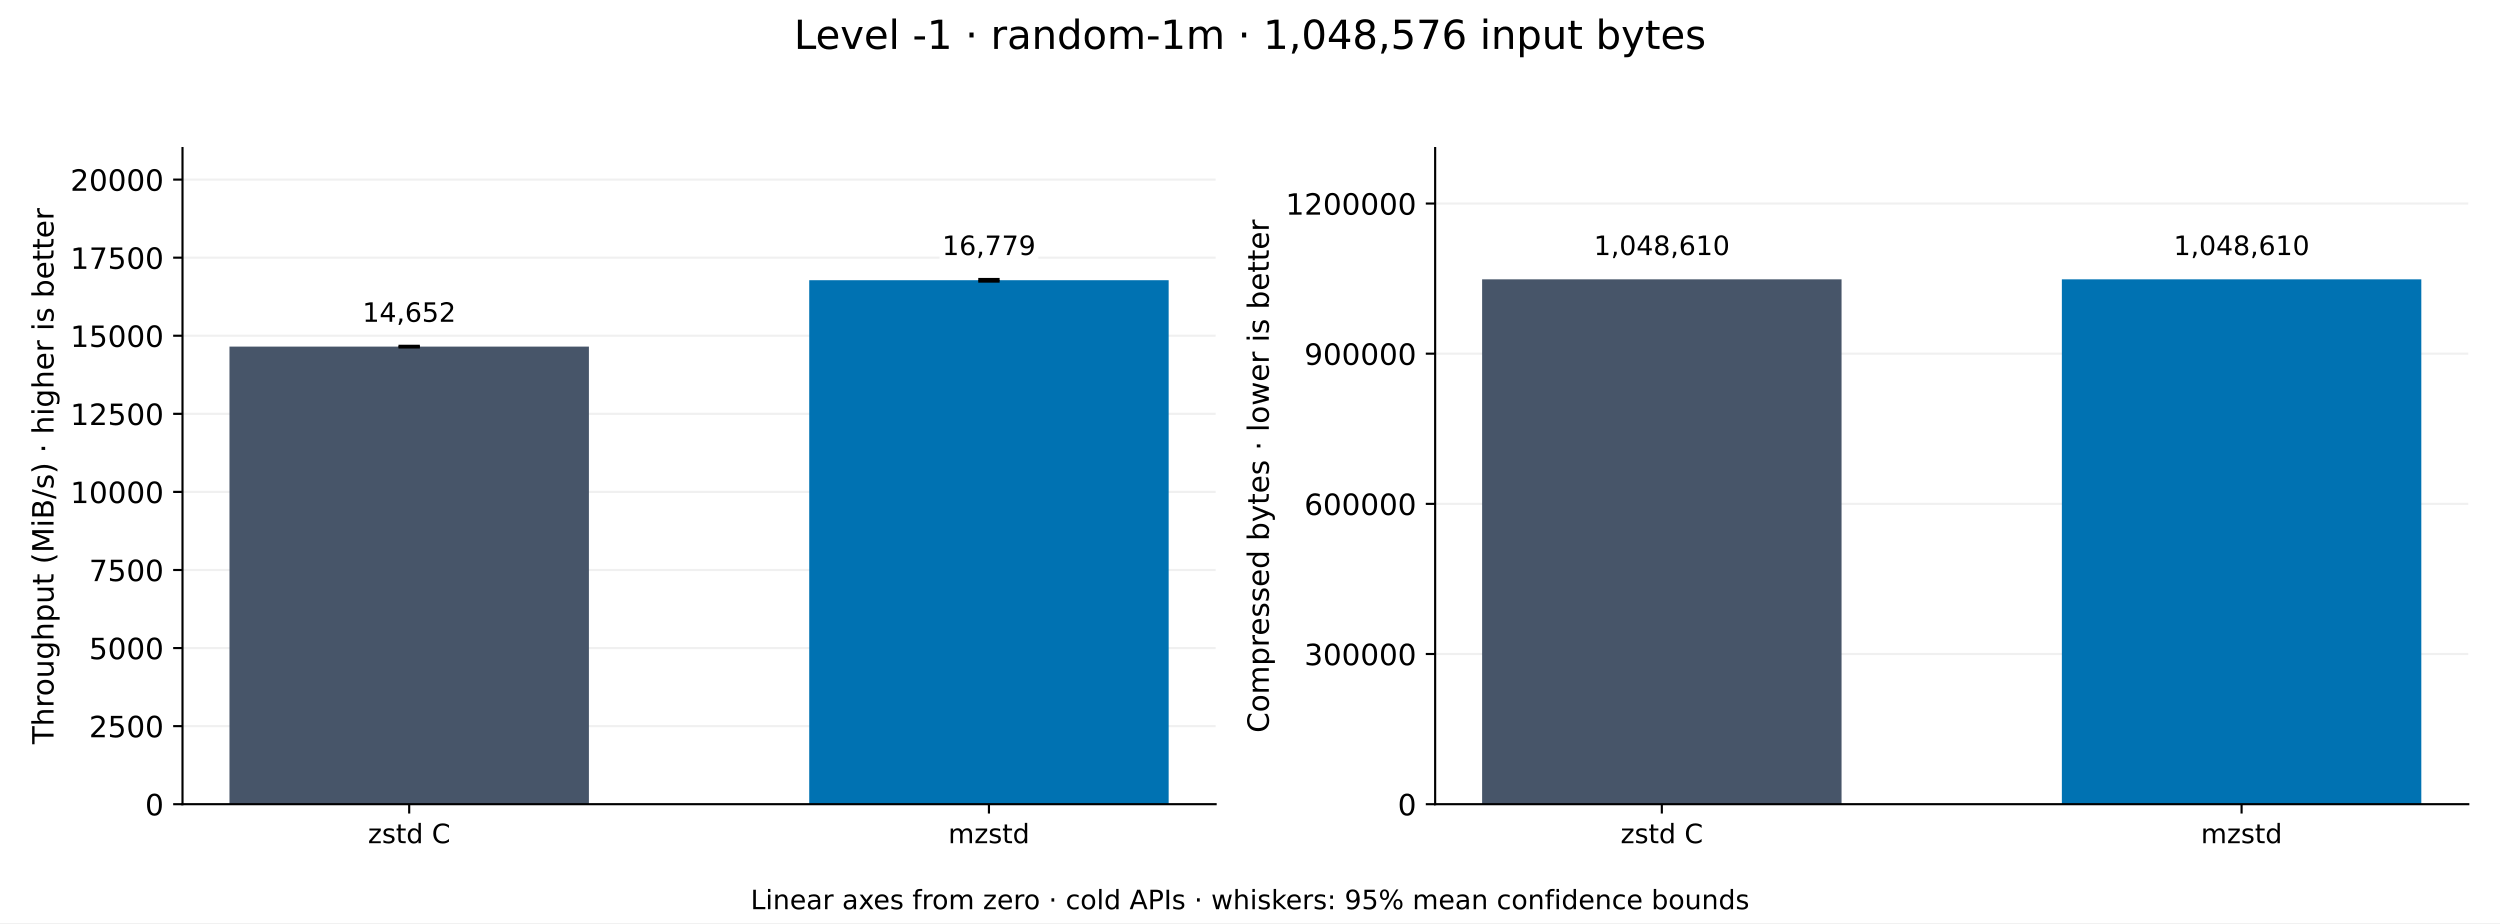
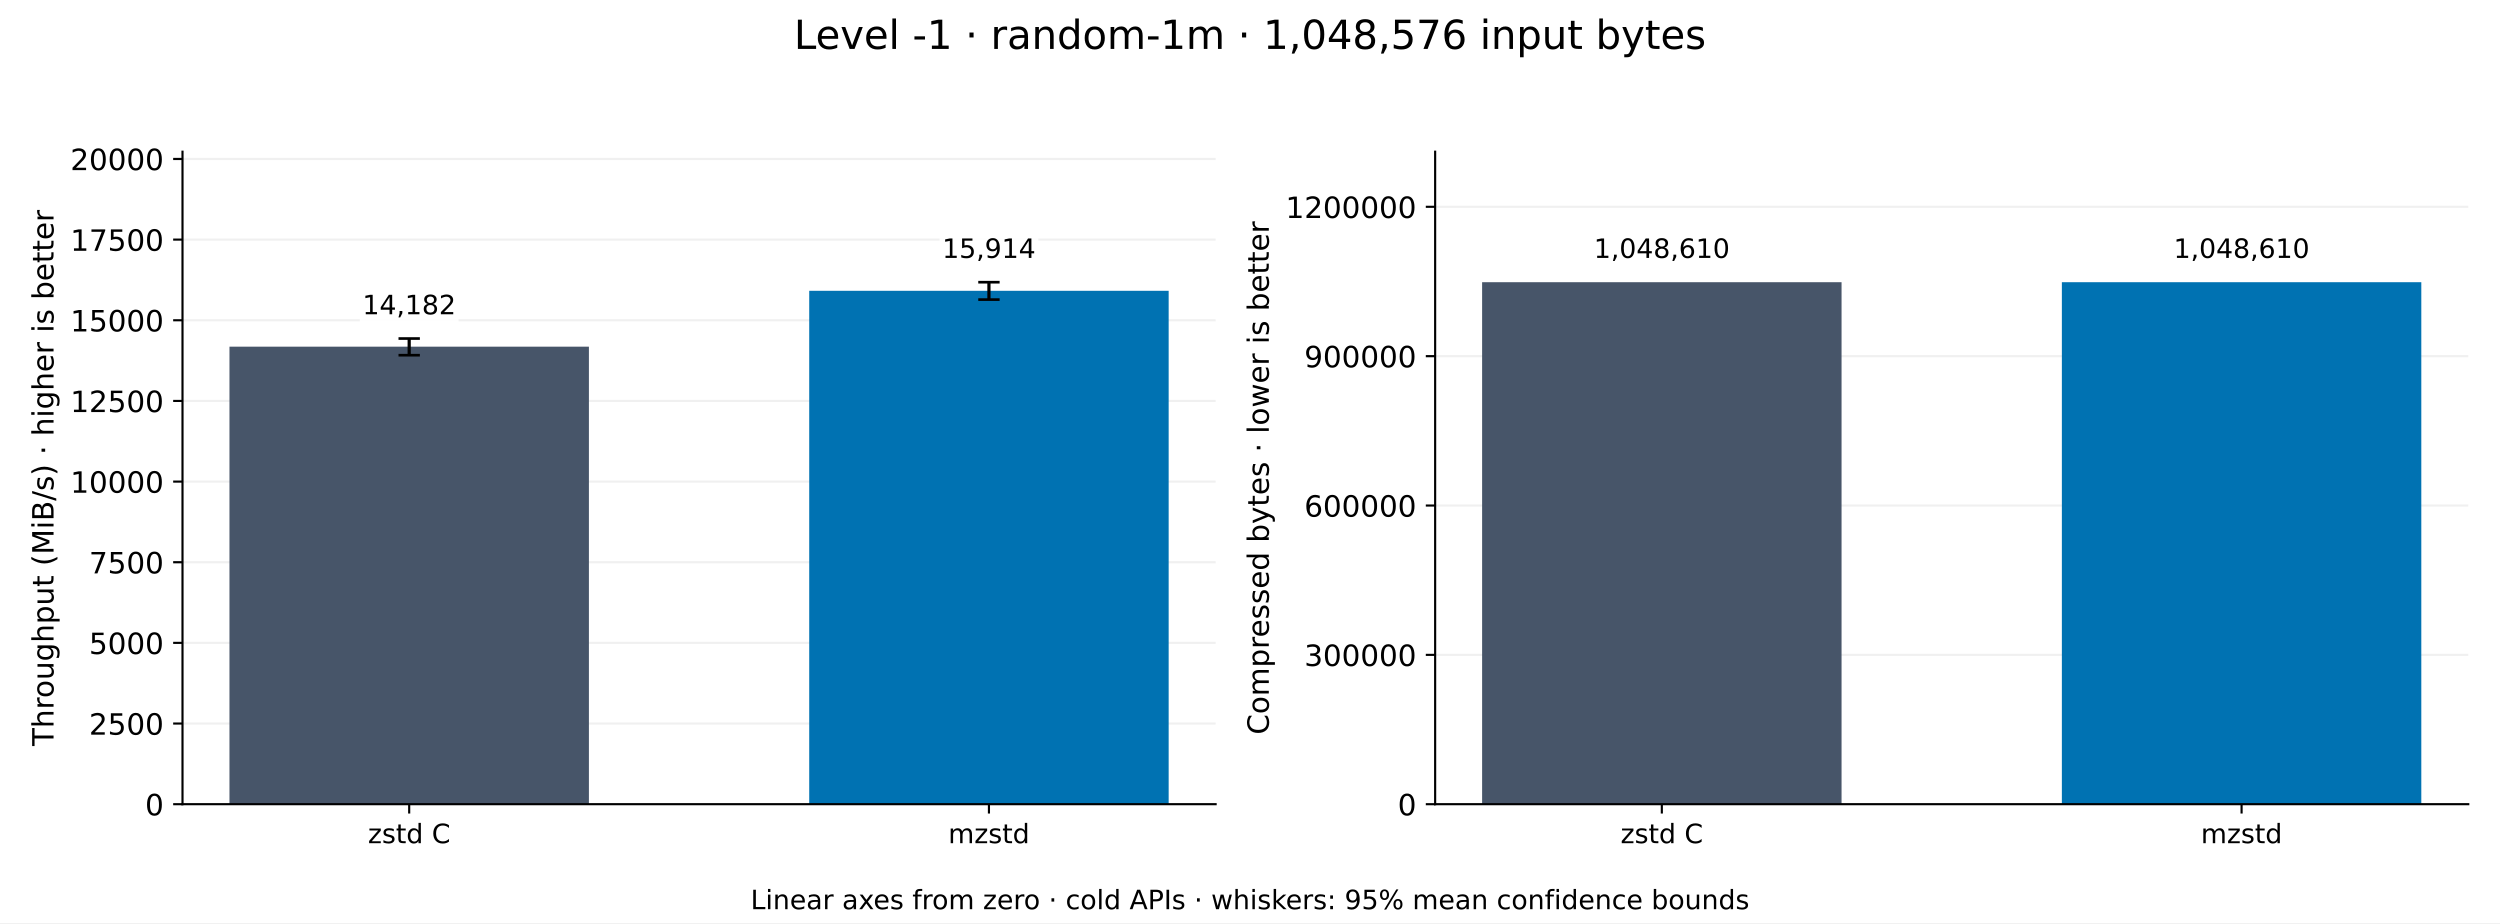
<svg xmlns="http://www.w3.org/2000/svg" xmlns:xlink="http://www.w3.org/1999/xlink" width="936pt" height="345.6pt" viewBox="0 0 936 345.6" version="1.1">
  <defs>
    <style type="text/css">*{stroke-linejoin: round; stroke-linecap: butt}</style>
  </defs>
  <g id="figure_1">
    <g id="patch_1">
      <path d="M 0 345.6 L 936 345.6 L 936 0 L 0 0 z " style="fill: #ffffff" />
    </g>
    <g id="axes_1">
      <g id="patch_2">
-         <path d="M 68.33 301.088 L 455.13 301.088 L 455.13 55.44 L 68.33 55.44 z " style="fill: #ffffff" />
+         <path d="M 68.33 301.088 L 455.13 301.088 L 455.13 56.794 L 68.33 56.794 z " style="fill: #ffffff" />
      </g>
      <g id="matplotlib.axis_1">
        <g id="xtick_1">
          <g id="line2d_1">
            <defs>
              <path id="mcbfd24ea1b" d="M 0 0 L 0 3.5 " style="stroke: #000000; stroke-width: 0.8" />
            </defs>
            <g>
              <use xlink:href="#mcbfd24ea1b" x="153.2" y="301.088" style="stroke: #000000; stroke-width: 0.8" />
            </g>
          </g>
          <g id="text_1">
            <text style="font-size: 10px; font-family: 'DejaVu Sans', 'Bitstream Vera Sans', 'Computer Modern Sans Serif', 'Lucida Grande', 'Verdana', 'Geneva', 'Lucid', 'Arial', 'Helvetica', 'Avant Garde', sans-serif; text-anchor: middle" x="153.2" y="315.686" transform="rotate(-0 153.2003 315.6864)">zstd C</text>
          </g>
        </g>
        <g id="xtick_2">
          <g id="line2d_2">
            <g>
              <use xlink:href="#mcbfd24ea1b" x="370.26" y="301.088" style="stroke: #000000; stroke-width: 0.8" />
            </g>
          </g>
          <g id="text_2">
            <text style="font-size: 10px; font-family: 'DejaVu Sans', 'Bitstream Vera Sans', 'Computer Modern Sans Serif', 'Lucida Grande', 'Verdana', 'Geneva', 'Lucid', 'Arial', 'Helvetica', 'Avant Garde', sans-serif; text-anchor: middle" x="370.26" y="315.686" transform="rotate(-0 370.2597 315.6864)">mzstd</text>
          </g>
        </g>
      </g>
      <g id="matplotlib.axis_2">
        <g id="ytick_1">
          <g id="line2d_3">
-             <path d="M 68.33 301.088 L 455.13 301.088 " clip-path="url(#p31818db50f)" style="fill: none; stroke: #b0b0b0; stroke-opacity: 0.18; stroke-width: 0.8; stroke-linecap: square" />
+             <path d="M 68.33 301.088 L 455.13 301.088 " clip-path="url(#p98f757bd82)" style="fill: none; stroke: #b0b0b0; stroke-opacity: 0.18; stroke-width: 0.8; stroke-linecap: square" />
          </g>
          <g id="line2d_4">
            <defs>
              <path id="m862e928616" d="M 0 0 L -3.5 0 " style="stroke: #000000; stroke-width: 0.8" />
            </defs>
            <g>
              <use xlink:href="#m862e928616" x="68.33" y="301.088" style="stroke: #000000; stroke-width: 0.8" />
            </g>
          </g>
          <g id="text_3">
            <text style="font-size: 11px; font-family: 'DejaVu Sans', 'Bitstream Vera Sans', 'Computer Modern Sans Serif', 'Lucida Grande', 'Verdana', 'Geneva', 'Lucid', 'Arial', 'Helvetica', 'Avant Garde', sans-serif; text-anchor: end" x="61.33" y="305.267" transform="rotate(-0 61.33 305.2671)">0</text>
          </g>
        </g>
        <g id="ytick_2">
          <g id="line2d_5">
-             <path d="M 68.33 271.858 L 455.13 271.858 " clip-path="url(#p31818db50f)" style="fill: none; stroke: #b0b0b0; stroke-opacity: 0.18; stroke-width: 0.8; stroke-linecap: square" />
+             <path d="M 68.33 270.892 L 455.13 270.892 " clip-path="url(#p98f757bd82)" style="fill: none; stroke: #b0b0b0; stroke-opacity: 0.18; stroke-width: 0.8; stroke-linecap: square" />
          </g>
          <g id="line2d_6">
            <g>
-               <use xlink:href="#m862e928616" x="68.33" y="271.858" style="stroke: #000000; stroke-width: 0.8" />
+               <use xlink:href="#m862e928616" x="68.33" y="270.892" style="stroke: #000000; stroke-width: 0.8" />
            </g>
          </g>
          <g id="text_4">
-             <text style="font-size: 11px; font-family: 'DejaVu Sans', 'Bitstream Vera Sans', 'Computer Modern Sans Serif', 'Lucida Grande', 'Verdana', 'Geneva', 'Lucid', 'Arial', 'Helvetica', 'Avant Garde', sans-serif; text-anchor: end" x="61.33" y="276.037" transform="rotate(-0 61.33 276.0371)">2500</text>
+             <text style="font-size: 11px; font-family: 'DejaVu Sans', 'Bitstream Vera Sans', 'Computer Modern Sans Serif', 'Lucida Grande', 'Verdana', 'Geneva', 'Lucid', 'Arial', 'Helvetica', 'Avant Garde', sans-serif; text-anchor: end" x="61.33" y="275.071" transform="rotate(-0 61.33 275.0707)">2500</text>
          </g>
        </g>
        <g id="ytick_3">
          <g id="line2d_7">
-             <path d="M 68.33 242.628 L 455.13 242.628 " clip-path="url(#p31818db50f)" style="fill: none; stroke: #b0b0b0; stroke-opacity: 0.18; stroke-width: 0.8; stroke-linecap: square" />
+             <path d="M 68.33 240.695 L 455.13 240.695 " clip-path="url(#p98f757bd82)" style="fill: none; stroke: #b0b0b0; stroke-opacity: 0.18; stroke-width: 0.8; stroke-linecap: square" />
          </g>
          <g id="line2d_8">
            <g>
-               <use xlink:href="#m862e928616" x="68.33" y="242.628" style="stroke: #000000; stroke-width: 0.8" />
+               <use xlink:href="#m862e928616" x="68.33" y="240.695" style="stroke: #000000; stroke-width: 0.8" />
            </g>
          </g>
          <g id="text_5">
-             <text style="font-size: 11px; font-family: 'DejaVu Sans', 'Bitstream Vera Sans', 'Computer Modern Sans Serif', 'Lucida Grande', 'Verdana', 'Geneva', 'Lucid', 'Arial', 'Helvetica', 'Avant Garde', sans-serif; text-anchor: end" x="61.33" y="246.807" transform="rotate(-0 61.33 246.807)">5000</text>
+             <text style="font-size: 11px; font-family: 'DejaVu Sans', 'Bitstream Vera Sans', 'Computer Modern Sans Serif', 'Lucida Grande', 'Verdana', 'Geneva', 'Lucid', 'Arial', 'Helvetica', 'Avant Garde', sans-serif; text-anchor: end" x="61.33" y="244.874" transform="rotate(-0 61.33 244.8743)">5000</text>
          </g>
        </g>
        <g id="ytick_4">
          <g id="line2d_9">
-             <path d="M 68.33 213.398 L 455.13 213.398 " clip-path="url(#p31818db50f)" style="fill: none; stroke: #b0b0b0; stroke-opacity: 0.18; stroke-width: 0.8; stroke-linecap: square" />
+             <path d="M 68.33 210.499 L 455.13 210.499 " clip-path="url(#p98f757bd82)" style="fill: none; stroke: #b0b0b0; stroke-opacity: 0.18; stroke-width: 0.8; stroke-linecap: square" />
          </g>
          <g id="line2d_10">
            <g>
-               <use xlink:href="#m862e928616" x="68.33" y="213.398" style="stroke: #000000; stroke-width: 0.8" />
+               <use xlink:href="#m862e928616" x="68.33" y="210.499" style="stroke: #000000; stroke-width: 0.8" />
            </g>
          </g>
          <g id="text_6">
-             <text style="font-size: 11px; font-family: 'DejaVu Sans', 'Bitstream Vera Sans', 'Computer Modern Sans Serif', 'Lucida Grande', 'Verdana', 'Geneva', 'Lucid', 'Arial', 'Helvetica', 'Avant Garde', sans-serif; text-anchor: end" x="61.33" y="217.577" transform="rotate(-0 61.33 217.5769)">7500</text>
+             <text style="font-size: 11px; font-family: 'DejaVu Sans', 'Bitstream Vera Sans', 'Computer Modern Sans Serif', 'Lucida Grande', 'Verdana', 'Geneva', 'Lucid', 'Arial', 'Helvetica', 'Avant Garde', sans-serif; text-anchor: end" x="61.33" y="214.678" transform="rotate(-0 61.33 214.6779)">7500</text>
          </g>
        </g>
        <g id="ytick_5">
          <g id="line2d_11">
-             <path d="M 68.33 184.168 L 455.13 184.168 " clip-path="url(#p31818db50f)" style="fill: none; stroke: #b0b0b0; stroke-opacity: 0.18; stroke-width: 0.8; stroke-linecap: square" />
+             <path d="M 68.33 180.302 L 455.13 180.302 " clip-path="url(#p98f757bd82)" style="fill: none; stroke: #b0b0b0; stroke-opacity: 0.18; stroke-width: 0.8; stroke-linecap: square" />
          </g>
          <g id="line2d_12">
            <g>
-               <use xlink:href="#m862e928616" x="68.33" y="184.168" style="stroke: #000000; stroke-width: 0.8" />
+               <use xlink:href="#m862e928616" x="68.33" y="180.302" style="stroke: #000000; stroke-width: 0.8" />
            </g>
          </g>
          <g id="text_7">
-             <text style="font-size: 11px; font-family: 'DejaVu Sans', 'Bitstream Vera Sans', 'Computer Modern Sans Serif', 'Lucida Grande', 'Verdana', 'Geneva', 'Lucid', 'Arial', 'Helvetica', 'Avant Garde', sans-serif; text-anchor: end" x="61.33" y="188.347" transform="rotate(-0 61.33 188.3468)">10000</text>
+             <text style="font-size: 11px; font-family: 'DejaVu Sans', 'Bitstream Vera Sans', 'Computer Modern Sans Serif', 'Lucida Grande', 'Verdana', 'Geneva', 'Lucid', 'Arial', 'Helvetica', 'Avant Garde', sans-serif; text-anchor: end" x="61.33" y="184.482" transform="rotate(-0 61.33 184.4815)">10000</text>
          </g>
        </g>
        <g id="ytick_6">
          <g id="line2d_13">
-             <path d="M 68.33 154.938 L 455.13 154.938 " clip-path="url(#p31818db50f)" style="fill: none; stroke: #b0b0b0; stroke-opacity: 0.18; stroke-width: 0.8; stroke-linecap: square" />
+             <path d="M 68.33 150.106 L 455.13 150.106 " clip-path="url(#p98f757bd82)" style="fill: none; stroke: #b0b0b0; stroke-opacity: 0.18; stroke-width: 0.8; stroke-linecap: square" />
          </g>
          <g id="line2d_14">
            <g>
-               <use xlink:href="#m862e928616" x="68.33" y="154.938" style="stroke: #000000; stroke-width: 0.8" />
+               <use xlink:href="#m862e928616" x="68.33" y="150.106" style="stroke: #000000; stroke-width: 0.8" />
            </g>
          </g>
          <g id="text_8">
-             <text style="font-size: 11px; font-family: 'DejaVu Sans', 'Bitstream Vera Sans', 'Computer Modern Sans Serif', 'Lucida Grande', 'Verdana', 'Geneva', 'Lucid', 'Arial', 'Helvetica', 'Avant Garde', sans-serif; text-anchor: end" x="61.33" y="159.117" transform="rotate(-0 61.33 159.1167)">12500</text>
+             <text style="font-size: 11px; font-family: 'DejaVu Sans', 'Bitstream Vera Sans', 'Computer Modern Sans Serif', 'Lucida Grande', 'Verdana', 'Geneva', 'Lucid', 'Arial', 'Helvetica', 'Avant Garde', sans-serif; text-anchor: end" x="61.33" y="154.285" transform="rotate(-0 61.33 154.2851)">12500</text>
          </g>
        </g>
        <g id="ytick_7">
          <g id="line2d_15">
-             <path d="M 68.33 125.707 L 455.13 125.707 " clip-path="url(#p31818db50f)" style="fill: none; stroke: #b0b0b0; stroke-opacity: 0.18; stroke-width: 0.8; stroke-linecap: square" />
+             <path d="M 68.33 119.91 L 455.13 119.91 " clip-path="url(#p98f757bd82)" style="fill: none; stroke: #b0b0b0; stroke-opacity: 0.18; stroke-width: 0.8; stroke-linecap: square" />
          </g>
          <g id="line2d_16">
            <g>
-               <use xlink:href="#m862e928616" x="68.33" y="125.707" style="stroke: #000000; stroke-width: 0.8" />
+               <use xlink:href="#m862e928616" x="68.33" y="119.91" style="stroke: #000000; stroke-width: 0.8" />
            </g>
          </g>
          <g id="text_9">
-             <text style="font-size: 11px; font-family: 'DejaVu Sans', 'Bitstream Vera Sans', 'Computer Modern Sans Serif', 'Lucida Grande', 'Verdana', 'Geneva', 'Lucid', 'Arial', 'Helvetica', 'Avant Garde', sans-serif; text-anchor: end" x="61.33" y="129.887" transform="rotate(-0 61.33 129.8866)">15000</text>
+             <text style="font-size: 11px; font-family: 'DejaVu Sans', 'Bitstream Vera Sans', 'Computer Modern Sans Serif', 'Lucida Grande', 'Verdana', 'Geneva', 'Lucid', 'Arial', 'Helvetica', 'Avant Garde', sans-serif; text-anchor: end" x="61.33" y="124.089" transform="rotate(-0 61.33 124.0888)">15000</text>
          </g>
        </g>
        <g id="ytick_8">
          <g id="line2d_17">
-             <path d="M 68.33 96.477 L 455.13 96.477 " clip-path="url(#p31818db50f)" style="fill: none; stroke: #b0b0b0; stroke-opacity: 0.18; stroke-width: 0.8; stroke-linecap: square" />
+             <path d="M 68.33 89.713 L 455.13 89.713 " clip-path="url(#p98f757bd82)" style="fill: none; stroke: #b0b0b0; stroke-opacity: 0.18; stroke-width: 0.8; stroke-linecap: square" />
          </g>
          <g id="line2d_18">
            <g>
-               <use xlink:href="#m862e928616" x="68.33" y="96.477" style="stroke: #000000; stroke-width: 0.8" />
+               <use xlink:href="#m862e928616" x="68.33" y="89.713" style="stroke: #000000; stroke-width: 0.8" />
            </g>
          </g>
          <g id="text_10">
-             <text style="font-size: 11px; font-family: 'DejaVu Sans', 'Bitstream Vera Sans', 'Computer Modern Sans Serif', 'Lucida Grande', 'Verdana', 'Geneva', 'Lucid', 'Arial', 'Helvetica', 'Avant Garde', sans-serif; text-anchor: end" x="61.33" y="100.657" transform="rotate(-0 61.33 100.6565)">17500</text>
+             <text style="font-size: 11px; font-family: 'DejaVu Sans', 'Bitstream Vera Sans', 'Computer Modern Sans Serif', 'Lucida Grande', 'Verdana', 'Geneva', 'Lucid', 'Arial', 'Helvetica', 'Avant Garde', sans-serif; text-anchor: end" x="61.33" y="93.892" transform="rotate(-0 61.33 93.89235)">17500</text>
          </g>
        </g>
        <g id="ytick_9">
          <g id="line2d_19">
-             <path d="M 68.33 67.247 L 455.13 67.247 " clip-path="url(#p31818db50f)" style="fill: none; stroke: #b0b0b0; stroke-opacity: 0.18; stroke-width: 0.8; stroke-linecap: square" />
+             <path d="M 68.33 59.517 L 455.13 59.517 " clip-path="url(#p98f757bd82)" style="fill: none; stroke: #b0b0b0; stroke-opacity: 0.18; stroke-width: 0.8; stroke-linecap: square" />
          </g>
          <g id="line2d_20">
            <g>
-               <use xlink:href="#m862e928616" x="68.33" y="67.247" style="stroke: #000000; stroke-width: 0.8" />
+               <use xlink:href="#m862e928616" x="68.33" y="59.517" style="stroke: #000000; stroke-width: 0.8" />
            </g>
          </g>
          <g id="text_11">
-             <text style="font-size: 11px; font-family: 'DejaVu Sans', 'Bitstream Vera Sans', 'Computer Modern Sans Serif', 'Lucida Grande', 'Verdana', 'Geneva', 'Lucid', 'Arial', 'Helvetica', 'Avant Garde', sans-serif; text-anchor: end" x="61.33" y="71.426" transform="rotate(-0 61.33 71.42641)">20000</text>
+             <text style="font-size: 11px; font-family: 'DejaVu Sans', 'Bitstream Vera Sans', 'Computer Modern Sans Serif', 'Lucida Grande', 'Verdana', 'Geneva', 'Lucid', 'Arial', 'Helvetica', 'Avant Garde', sans-serif; text-anchor: end" x="61.33" y="63.696" transform="rotate(-0 61.33 63.69595)">20000</text>
          </g>
        </g>
        <g id="text_12">
-           <text style="font-size: 11px; font-family: 'DejaVu Sans', 'Bitstream Vera Sans', 'Computer Modern Sans Serif', 'Lucida Grande', 'Verdana', 'Geneva', 'Lucid', 'Arial', 'Helvetica', 'Avant Garde', sans-serif; text-anchor: middle" x="20.049" y="178.264" transform="rotate(-90 20.04859 178.264)">Throughput (MiB/s) · higher is better</text>
+           <text style="font-size: 11px; font-family: 'DejaVu Sans', 'Bitstream Vera Sans', 'Computer Modern Sans Serif', 'Lucida Grande', 'Verdana', 'Geneva', 'Lucid', 'Arial', 'Helvetica', 'Avant Garde', sans-serif; text-anchor: middle" x="20.049" y="178.941" transform="rotate(-90 20.04859 178.9409)">Throughput (MiB/s) · higher is better</text>
        </g>
      </g>
      <g id="patch_3">
-         <path d="M 85.912 301.088 L 220.489 301.088 L 220.489 129.775 L 85.912 129.775 z " clip-path="url(#p31818db50f)" style="fill: #475569" />
+         <path d="M 85.912 301.088 L 220.489 301.088 L 220.489 129.792 L 85.912 129.792 z " clip-path="url(#p98f757bd82)" style="fill: #475569" />
      </g>
      <g id="patch_4">
-         <path d="M 302.971 301.088 L 437.548 301.088 L 437.548 104.906 L 302.971 104.906 z " clip-path="url(#p31818db50f)" style="fill: #0072b2" />
+         <path d="M 302.971 301.088 L 437.548 301.088 L 437.548 108.873 L 302.971 108.873 z " clip-path="url(#p98f757bd82)" style="fill: #0072b2" />
      </g>
      <g id="LineCollection_1">
-         <path d="M 153.2 129.992 L 153.2 129.57 " clip-path="url(#p31818db50f)" style="fill: none; stroke: #000000; stroke-width: 1.2" />
-         <path d="M 370.26 105.323 L 370.26 104.57 " clip-path="url(#p31818db50f)" style="fill: none; stroke: #000000; stroke-width: 1.2" />
+         <path d="M 153.2 132.994 L 153.2 126.751 " clip-path="url(#p98f757bd82)" style="fill: none; stroke: #000000; stroke-width: 1.2" />
+         <path d="M 370.26 112.168 L 370.26 105.653 " clip-path="url(#p98f757bd82)" style="fill: none; stroke: #000000; stroke-width: 1.2" />
      </g>
      <g id="line2d_21">
        <defs>
          <path id="mf7f69e77f0" d="M 4 0 L -4 -0 " style="stroke: #000000" />
        </defs>
-         <g clip-path="url(#p31818db50f)">
-           <use xlink:href="#mf7f69e77f0" x="153.2" y="129.992" style="fill: #1f77b4; stroke: #000000" />
-           <use xlink:href="#mf7f69e77f0" x="370.26" y="105.323" style="fill: #1f77b4; stroke: #000000" />
+         <g clip-path="url(#p98f757bd82)">
+           <use xlink:href="#mf7f69e77f0" x="153.2" y="132.994" style="fill: #1f77b4; stroke: #000000" />
+           <use xlink:href="#mf7f69e77f0" x="370.26" y="112.168" style="fill: #1f77b4; stroke: #000000" />
        </g>
      </g>
      <g id="line2d_22">
-         <g clip-path="url(#p31818db50f)">
-           <use xlink:href="#mf7f69e77f0" x="153.2" y="129.57" style="fill: #1f77b4; stroke: #000000" />
-           <use xlink:href="#mf7f69e77f0" x="370.26" y="104.57" style="fill: #1f77b4; stroke: #000000" />
+         <g clip-path="url(#p98f757bd82)">
+           <use xlink:href="#mf7f69e77f0" x="153.2" y="126.751" style="fill: #1f77b4; stroke: #000000" />
+           <use xlink:href="#mf7f69e77f0" x="370.26" y="105.653" style="fill: #1f77b4; stroke: #000000" />
        </g>
      </g>
      <g id="patch_5">
-         <path d="M 68.33 301.088 L 68.33 55.44 " style="fill: none; stroke: #000000; stroke-width: 0.8; stroke-linejoin: miter; stroke-linecap: square" />
+         <path d="M 68.33 301.088 L 68.33 56.794 " style="fill: none; stroke: #000000; stroke-width: 0.8; stroke-linejoin: miter; stroke-linecap: square" />
      </g>
      <g id="patch_6">
        <path d="M 68.33 301.088 L 455.13 301.088 " style="fill: none; stroke: #000000; stroke-width: 0.8; stroke-linejoin: miter; stroke-linecap: square" />
      </g>
      <g id="text_13">
        <g id="patch_7">
-           <path d="M 134.705 123.57 L 171.696 123.57 L 171.696 111.892 L 134.705 111.892 z " style="fill: #ffffff; opacity: 0.9" />
-         </g>
-         <text style="font-size: 10px; font-family: 'DejaVu Sans', 'Bitstream Vera Sans', 'Computer Modern Sans Serif', 'Lucida Grande', 'Verdana', 'Geneva', 'Lucid', 'Arial', 'Helvetica', 'Avant Garde', sans-serif; text-anchor: middle" x="153.2" y="120.491" transform="rotate(-0 153.2003 120.4907)">14,652</text>
+           <path d="M 134.705 120.751 L 171.696 120.751 L 171.696 109.073 L 134.705 109.073 z " style="fill: #ffffff; opacity: 0.9" />
+         </g>
+         <text style="font-size: 10px; font-family: 'DejaVu Sans', 'Bitstream Vera Sans', 'Computer Modern Sans Serif', 'Lucida Grande', 'Verdana', 'Geneva', 'Lucid', 'Arial', 'Helvetica', 'Avant Garde', sans-serif; text-anchor: middle" x="153.2" y="117.671" transform="rotate(-0 153.2003 117.6712)">14,182</text>
      </g>
      <g id="text_14">
        <g id="patch_8">
-           <path d="M 351.764 98.57 L 388.755 98.57 L 388.755 86.891 L 351.764 86.891 z " style="fill: #ffffff; opacity: 0.9" />
-         </g>
-         <text style="font-size: 10px; font-family: 'DejaVu Sans', 'Bitstream Vera Sans', 'Computer Modern Sans Serif', 'Lucida Grande', 'Verdana', 'Geneva', 'Lucid', 'Arial', 'Helvetica', 'Avant Garde', sans-serif; text-anchor: middle" x="370.26" y="95.49" transform="rotate(-0 370.2597 95.48991)">16,779</text>
+           <path d="M 351.764 99.653 L 388.755 99.653 L 388.755 87.975 L 351.764 87.975 z " style="fill: #ffffff; opacity: 0.9" />
+         </g>
+         <text style="font-size: 10px; font-family: 'DejaVu Sans', 'Bitstream Vera Sans', 'Computer Modern Sans Serif', 'Lucida Grande', 'Verdana', 'Geneva', 'Lucid', 'Arial', 'Helvetica', 'Avant Garde', sans-serif; text-anchor: middle" x="370.26" y="96.573" transform="rotate(-0 370.2597 96.57299)">15,914</text>
      </g>
    </g>
    <g id="axes_2">
      <g id="patch_9">
-         <path d="M 537.32 301.088 L 924.12 301.088 L 924.12 55.44 L 537.32 55.44 z " style="fill: #ffffff" />
+         <path d="M 537.32 301.088 L 924.12 301.088 L 924.12 56.794 L 537.32 56.794 z " style="fill: #ffffff" />
      </g>
      <g id="matplotlib.axis_3">
        <g id="xtick_3">
          <g id="line2d_23">
            <g>
              <use xlink:href="#mcbfd24ea1b" x="622.19" y="301.088" style="stroke: #000000; stroke-width: 0.8" />
            </g>
          </g>
          <g id="text_15">
            <text style="font-size: 10px; font-family: 'DejaVu Sans', 'Bitstream Vera Sans', 'Computer Modern Sans Serif', 'Lucida Grande', 'Verdana', 'Geneva', 'Lucid', 'Arial', 'Helvetica', 'Avant Garde', sans-serif; text-anchor: middle" x="622.19" y="315.686" transform="rotate(-0 622.1903 315.6864)">zstd C</text>
          </g>
        </g>
        <g id="xtick_4">
          <g id="line2d_24">
            <g>
              <use xlink:href="#mcbfd24ea1b" x="839.25" y="301.088" style="stroke: #000000; stroke-width: 0.8" />
            </g>
          </g>
          <g id="text_16">
            <text style="font-size: 10px; font-family: 'DejaVu Sans', 'Bitstream Vera Sans', 'Computer Modern Sans Serif', 'Lucida Grande', 'Verdana', 'Geneva', 'Lucid', 'Arial', 'Helvetica', 'Avant Garde', sans-serif; text-anchor: middle" x="839.25" y="315.686" transform="rotate(-0 839.2497 315.6864)">mzstd</text>
          </g>
        </g>
      </g>
      <g id="matplotlib.axis_4">
        <g id="ytick_10">
          <g id="line2d_25">
-             <path d="M 537.32 301.088 L 924.12 301.088 " clip-path="url(#p994b3a2b1e)" style="fill: none; stroke: #b0b0b0; stroke-opacity: 0.18; stroke-width: 0.8; stroke-linecap: square" />
+             <path d="M 537.32 301.088 L 924.12 301.088 " clip-path="url(#p04e89884d5)" style="fill: none; stroke: #b0b0b0; stroke-opacity: 0.18; stroke-width: 0.8; stroke-linecap: square" />
          </g>
          <g id="line2d_26">
            <g>
              <use xlink:href="#m862e928616" x="537.32" y="301.088" style="stroke: #000000; stroke-width: 0.8" />
            </g>
          </g>
          <g id="text_17">
            <text style="font-size: 11px; font-family: 'DejaVu Sans', 'Bitstream Vera Sans', 'Computer Modern Sans Serif', 'Lucida Grande', 'Verdana', 'Geneva', 'Lucid', 'Arial', 'Helvetica', 'Avant Garde', sans-serif; text-anchor: end" x="530.32" y="305.267" transform="rotate(-0 530.32 305.2671)">0</text>
          </g>
        </g>
        <g id="ytick_11">
          <g id="line2d_27">
-             <path d="M 537.32 244.865 L 924.12 244.865 " clip-path="url(#p994b3a2b1e)" style="fill: none; stroke: #b0b0b0; stroke-opacity: 0.18; stroke-width: 0.8; stroke-linecap: square" />
+             <path d="M 537.32 245.175 L 924.12 245.175 " clip-path="url(#p04e89884d5)" style="fill: none; stroke: #b0b0b0; stroke-opacity: 0.18; stroke-width: 0.8; stroke-linecap: square" />
          </g>
          <g id="line2d_28">
            <g>
-               <use xlink:href="#m862e928616" x="537.32" y="244.865" style="stroke: #000000; stroke-width: 0.8" />
+               <use xlink:href="#m862e928616" x="537.32" y="245.175" style="stroke: #000000; stroke-width: 0.8" />
            </g>
          </g>
          <g id="text_18">
-             <text style="font-size: 11px; font-family: 'DejaVu Sans', 'Bitstream Vera Sans', 'Computer Modern Sans Serif', 'Lucida Grande', 'Verdana', 'Geneva', 'Lucid', 'Arial', 'Helvetica', 'Avant Garde', sans-serif; text-anchor: end" x="530.32" y="249.045" transform="rotate(-0 530.32 249.0446)">300000</text>
+             <text style="font-size: 11px; font-family: 'DejaVu Sans', 'Bitstream Vera Sans', 'Computer Modern Sans Serif', 'Lucida Grande', 'Verdana', 'Geneva', 'Lucid', 'Arial', 'Helvetica', 'Avant Garde', sans-serif; text-anchor: end" x="530.32" y="249.354" transform="rotate(-0 530.32 249.3545)">300000</text>
          </g>
        </g>
        <g id="ytick_12">
          <g id="line2d_29">
-             <path d="M 537.32 188.643 L 924.12 188.643 " clip-path="url(#p994b3a2b1e)" style="fill: none; stroke: #b0b0b0; stroke-opacity: 0.18; stroke-width: 0.8; stroke-linecap: square" />
+             <path d="M 537.32 189.263 L 924.12 189.263 " clip-path="url(#p04e89884d5)" style="fill: none; stroke: #b0b0b0; stroke-opacity: 0.18; stroke-width: 0.8; stroke-linecap: square" />
          </g>
          <g id="line2d_30">
            <g>
-               <use xlink:href="#m862e928616" x="537.32" y="188.643" style="stroke: #000000; stroke-width: 0.8" />
+               <use xlink:href="#m862e928616" x="537.32" y="189.263" style="stroke: #000000; stroke-width: 0.8" />
            </g>
          </g>
          <g id="text_19">
-             <text style="font-size: 11px; font-family: 'DejaVu Sans', 'Bitstream Vera Sans', 'Computer Modern Sans Serif', 'Lucida Grande', 'Verdana', 'Geneva', 'Lucid', 'Arial', 'Helvetica', 'Avant Garde', sans-serif; text-anchor: end" x="530.32" y="192.822" transform="rotate(-0 530.32 192.8221)">600000</text>
+             <text style="font-size: 11px; font-family: 'DejaVu Sans', 'Bitstream Vera Sans', 'Computer Modern Sans Serif', 'Lucida Grande', 'Verdana', 'Geneva', 'Lucid', 'Arial', 'Helvetica', 'Avant Garde', sans-serif; text-anchor: end" x="530.32" y="193.442" transform="rotate(-0 530.32 193.4418)">600000</text>
          </g>
        </g>
        <g id="ytick_13">
          <g id="line2d_31">
-             <path d="M 537.32 132.42 L 924.12 132.42 " clip-path="url(#p994b3a2b1e)" style="fill: none; stroke: #b0b0b0; stroke-opacity: 0.18; stroke-width: 0.8; stroke-linecap: square" />
+             <path d="M 537.32 133.35 L 924.12 133.35 " clip-path="url(#p04e89884d5)" style="fill: none; stroke: #b0b0b0; stroke-opacity: 0.18; stroke-width: 0.8; stroke-linecap: square" />
          </g>
          <g id="line2d_32">
            <g>
-               <use xlink:href="#m862e928616" x="537.32" y="132.42" style="stroke: #000000; stroke-width: 0.8" />
+               <use xlink:href="#m862e928616" x="537.32" y="133.35" style="stroke: #000000; stroke-width: 0.8" />
            </g>
          </g>
          <g id="text_20">
-             <text style="font-size: 11px; font-family: 'DejaVu Sans', 'Bitstream Vera Sans', 'Computer Modern Sans Serif', 'Lucida Grande', 'Verdana', 'Geneva', 'Lucid', 'Arial', 'Helvetica', 'Avant Garde', sans-serif; text-anchor: end" x="530.32" y="136.6" transform="rotate(-0 530.32 136.5995)">900000</text>
+             <text style="font-size: 11px; font-family: 'DejaVu Sans', 'Bitstream Vera Sans', 'Computer Modern Sans Serif', 'Lucida Grande', 'Verdana', 'Geneva', 'Lucid', 'Arial', 'Helvetica', 'Avant Garde', sans-serif; text-anchor: end" x="530.32" y="137.529" transform="rotate(-0 530.32 137.5291)">900000</text>
          </g>
        </g>
        <g id="ytick_14">
          <g id="line2d_33">
-             <path d="M 537.32 76.198 L 924.12 76.198 " clip-path="url(#p994b3a2b1e)" style="fill: none; stroke: #b0b0b0; stroke-opacity: 0.18; stroke-width: 0.8; stroke-linecap: square" />
+             <path d="M 537.32 77.437 L 924.12 77.437 " clip-path="url(#p04e89884d5)" style="fill: none; stroke: #b0b0b0; stroke-opacity: 0.18; stroke-width: 0.8; stroke-linecap: square" />
          </g>
          <g id="line2d_34">
            <g>
-               <use xlink:href="#m862e928616" x="537.32" y="76.198" style="stroke: #000000; stroke-width: 0.8" />
+               <use xlink:href="#m862e928616" x="537.32" y="77.437" style="stroke: #000000; stroke-width: 0.8" />
            </g>
          </g>
          <g id="text_21">
-             <text style="font-size: 11px; font-family: 'DejaVu Sans', 'Bitstream Vera Sans', 'Computer Modern Sans Serif', 'Lucida Grande', 'Verdana', 'Geneva', 'Lucid', 'Arial', 'Helvetica', 'Avant Garde', sans-serif; text-anchor: end" x="530.32" y="80.377" transform="rotate(-0 530.32 80.37697)">1200000</text>
+             <text style="font-size: 11px; font-family: 'DejaVu Sans', 'Bitstream Vera Sans', 'Computer Modern Sans Serif', 'Lucida Grande', 'Verdana', 'Geneva', 'Lucid', 'Arial', 'Helvetica', 'Avant Garde', sans-serif; text-anchor: end" x="530.32" y="81.616" transform="rotate(-0 530.32 81.61641)">1200000</text>
          </g>
        </g>
        <g id="text_22">
-           <text style="font-size: 11px; font-family: 'DejaVu Sans', 'Bitstream Vera Sans', 'Computer Modern Sans Serif', 'Lucida Grande', 'Verdana', 'Geneva', 'Lucid', 'Arial', 'Helvetica', 'Avant Garde', sans-serif; text-anchor: middle" x="475.041" y="178.264" transform="rotate(-90 475.0411 178.264)">Compressed bytes · lower is better</text>
+           <text style="font-size: 11px; font-family: 'DejaVu Sans', 'Bitstream Vera Sans', 'Computer Modern Sans Serif', 'Lucida Grande', 'Verdana', 'Geneva', 'Lucid', 'Arial', 'Helvetica', 'Avant Garde', sans-serif; text-anchor: middle" x="475.041" y="178.941" transform="rotate(-90 475.0411 178.9409)">Compressed bytes · lower is better</text>
        </g>
      </g>
      <g id="patch_10">
-         <path d="M 554.902 301.088 L 689.479 301.088 L 689.479 104.57 L 554.902 104.57 z " clip-path="url(#p994b3a2b1e)" style="fill: #475569" />
+         <path d="M 554.902 301.088 L 689.479 301.088 L 689.479 105.653 L 554.902 105.653 z " clip-path="url(#p04e89884d5)" style="fill: #475569" />
      </g>
      <g id="patch_11">
-         <path d="M 771.961 301.088 L 906.538 301.088 L 906.538 104.57 L 771.961 104.57 z " clip-path="url(#p994b3a2b1e)" style="fill: #0072b2" />
+         <path d="M 771.961 301.088 L 906.538 301.088 L 906.538 105.653 L 771.961 105.653 z " clip-path="url(#p04e89884d5)" style="fill: #0072b2" />
      </g>
      <g id="patch_12">
-         <path d="M 537.32 301.088 L 537.32 55.44 " style="fill: none; stroke: #000000; stroke-width: 0.8; stroke-linejoin: miter; stroke-linecap: square" />
+         <path d="M 537.32 301.088 L 537.32 56.794 " style="fill: none; stroke: #000000; stroke-width: 0.8; stroke-linejoin: miter; stroke-linecap: square" />
      </g>
      <g id="patch_13">
        <path d="M 537.32 301.088 L 924.12 301.088 " style="fill: none; stroke: #000000; stroke-width: 0.8; stroke-linejoin: miter; stroke-linecap: square" />
      </g>
      <g id="text_23">
        <g id="patch_14">
-           <path d="M 595.743 98.57 L 648.637 98.57 L 648.637 86.891 L 595.743 86.891 z " style="fill: #ffffff; opacity: 0.9" />
-         </g>
-         <text style="font-size: 10px; font-family: 'DejaVu Sans', 'Bitstream Vera Sans', 'Computer Modern Sans Serif', 'Lucida Grande', 'Verdana', 'Geneva', 'Lucid', 'Arial', 'Helvetica', 'Avant Garde', sans-serif; text-anchor: middle" x="622.19" y="95.49" transform="rotate(-0 622.1903 95.48991)">1,048,610</text>
+           <path d="M 595.743 99.653 L 648.637 99.653 L 648.637 87.975 L 595.743 87.975 z " style="fill: #ffffff; opacity: 0.9" />
+         </g>
+         <text style="font-size: 10px; font-family: 'DejaVu Sans', 'Bitstream Vera Sans', 'Computer Modern Sans Serif', 'Lucida Grande', 'Verdana', 'Geneva', 'Lucid', 'Arial', 'Helvetica', 'Avant Garde', sans-serif; text-anchor: middle" x="622.19" y="96.573" transform="rotate(-0 622.1903 96.57299)">1,048,610</text>
      </g>
      <g id="text_24">
        <g id="patch_15">
-           <path d="M 812.803 98.57 L 865.697 98.57 L 865.697 86.891 L 812.803 86.891 z " style="fill: #ffffff; opacity: 0.9" />
-         </g>
-         <text style="font-size: 10px; font-family: 'DejaVu Sans', 'Bitstream Vera Sans', 'Computer Modern Sans Serif', 'Lucida Grande', 'Verdana', 'Geneva', 'Lucid', 'Arial', 'Helvetica', 'Avant Garde', sans-serif; text-anchor: middle" x="839.25" y="95.49" transform="rotate(-0 839.2497 95.48991)">1,048,610</text>
+           <path d="M 812.803 99.653 L 865.697 99.653 L 865.697 87.975 L 812.803 87.975 z " style="fill: #ffffff; opacity: 0.9" />
+         </g>
+         <text style="font-size: 10px; font-family: 'DejaVu Sans', 'Bitstream Vera Sans', 'Computer Modern Sans Serif', 'Lucida Grande', 'Verdana', 'Geneva', 'Lucid', 'Arial', 'Helvetica', 'Avant Garde', sans-serif; text-anchor: middle" x="839.25" y="96.573" transform="rotate(-0 839.2497 96.57299)">1,048,610</text>
      </g>
    </g>
    <g id="text_25">
      <text style="font-size: 15px; font-family: 'DejaVu Sans', 'Bitstream Vera Sans', 'Computer Modern Sans Serif', 'Lucida Grande', 'Verdana', 'Geneva', 'Lucid', 'Arial', 'Helvetica', 'Avant Garde', sans-serif; text-anchor: middle" x="468" y="18.31" transform="rotate(-0 468 18.30966)">Level -1 · random-1m · 1,048,576 input bytes</text>
    </g>
    <g id="text_26">
      <text style="font-size: 10px; font-family: 'DejaVu Sans', 'Bitstream Vera Sans', 'Computer Modern Sans Serif', 'Lucida Grande', 'Verdana', 'Geneva', 'Lucid', 'Arial', 'Helvetica', 'Avant Garde', sans-serif; text-anchor: middle" x="468" y="340.416" transform="rotate(-0 468 340.416)">Linear axes from zero · cold APIs · whiskers: 95% mean confidence bounds</text>
    </g>
  </g>
  <defs>
-     <clipPath id="p31818db50f">
-       <rect x="68.33" y="55.44" width="386.8" height="245.648" />
+     <clipPath id="p98f757bd82">
+       <rect x="68.33" y="56.794" width="386.8" height="244.294" />
    </clipPath>
-     <clipPath id="p994b3a2b1e">
-       <rect x="537.32" y="55.44" width="386.8" height="245.648" />
+     <clipPath id="p04e89884d5">
+       <rect x="537.32" y="56.794" width="386.8" height="244.294" />
    </clipPath>
  </defs>
</svg>
